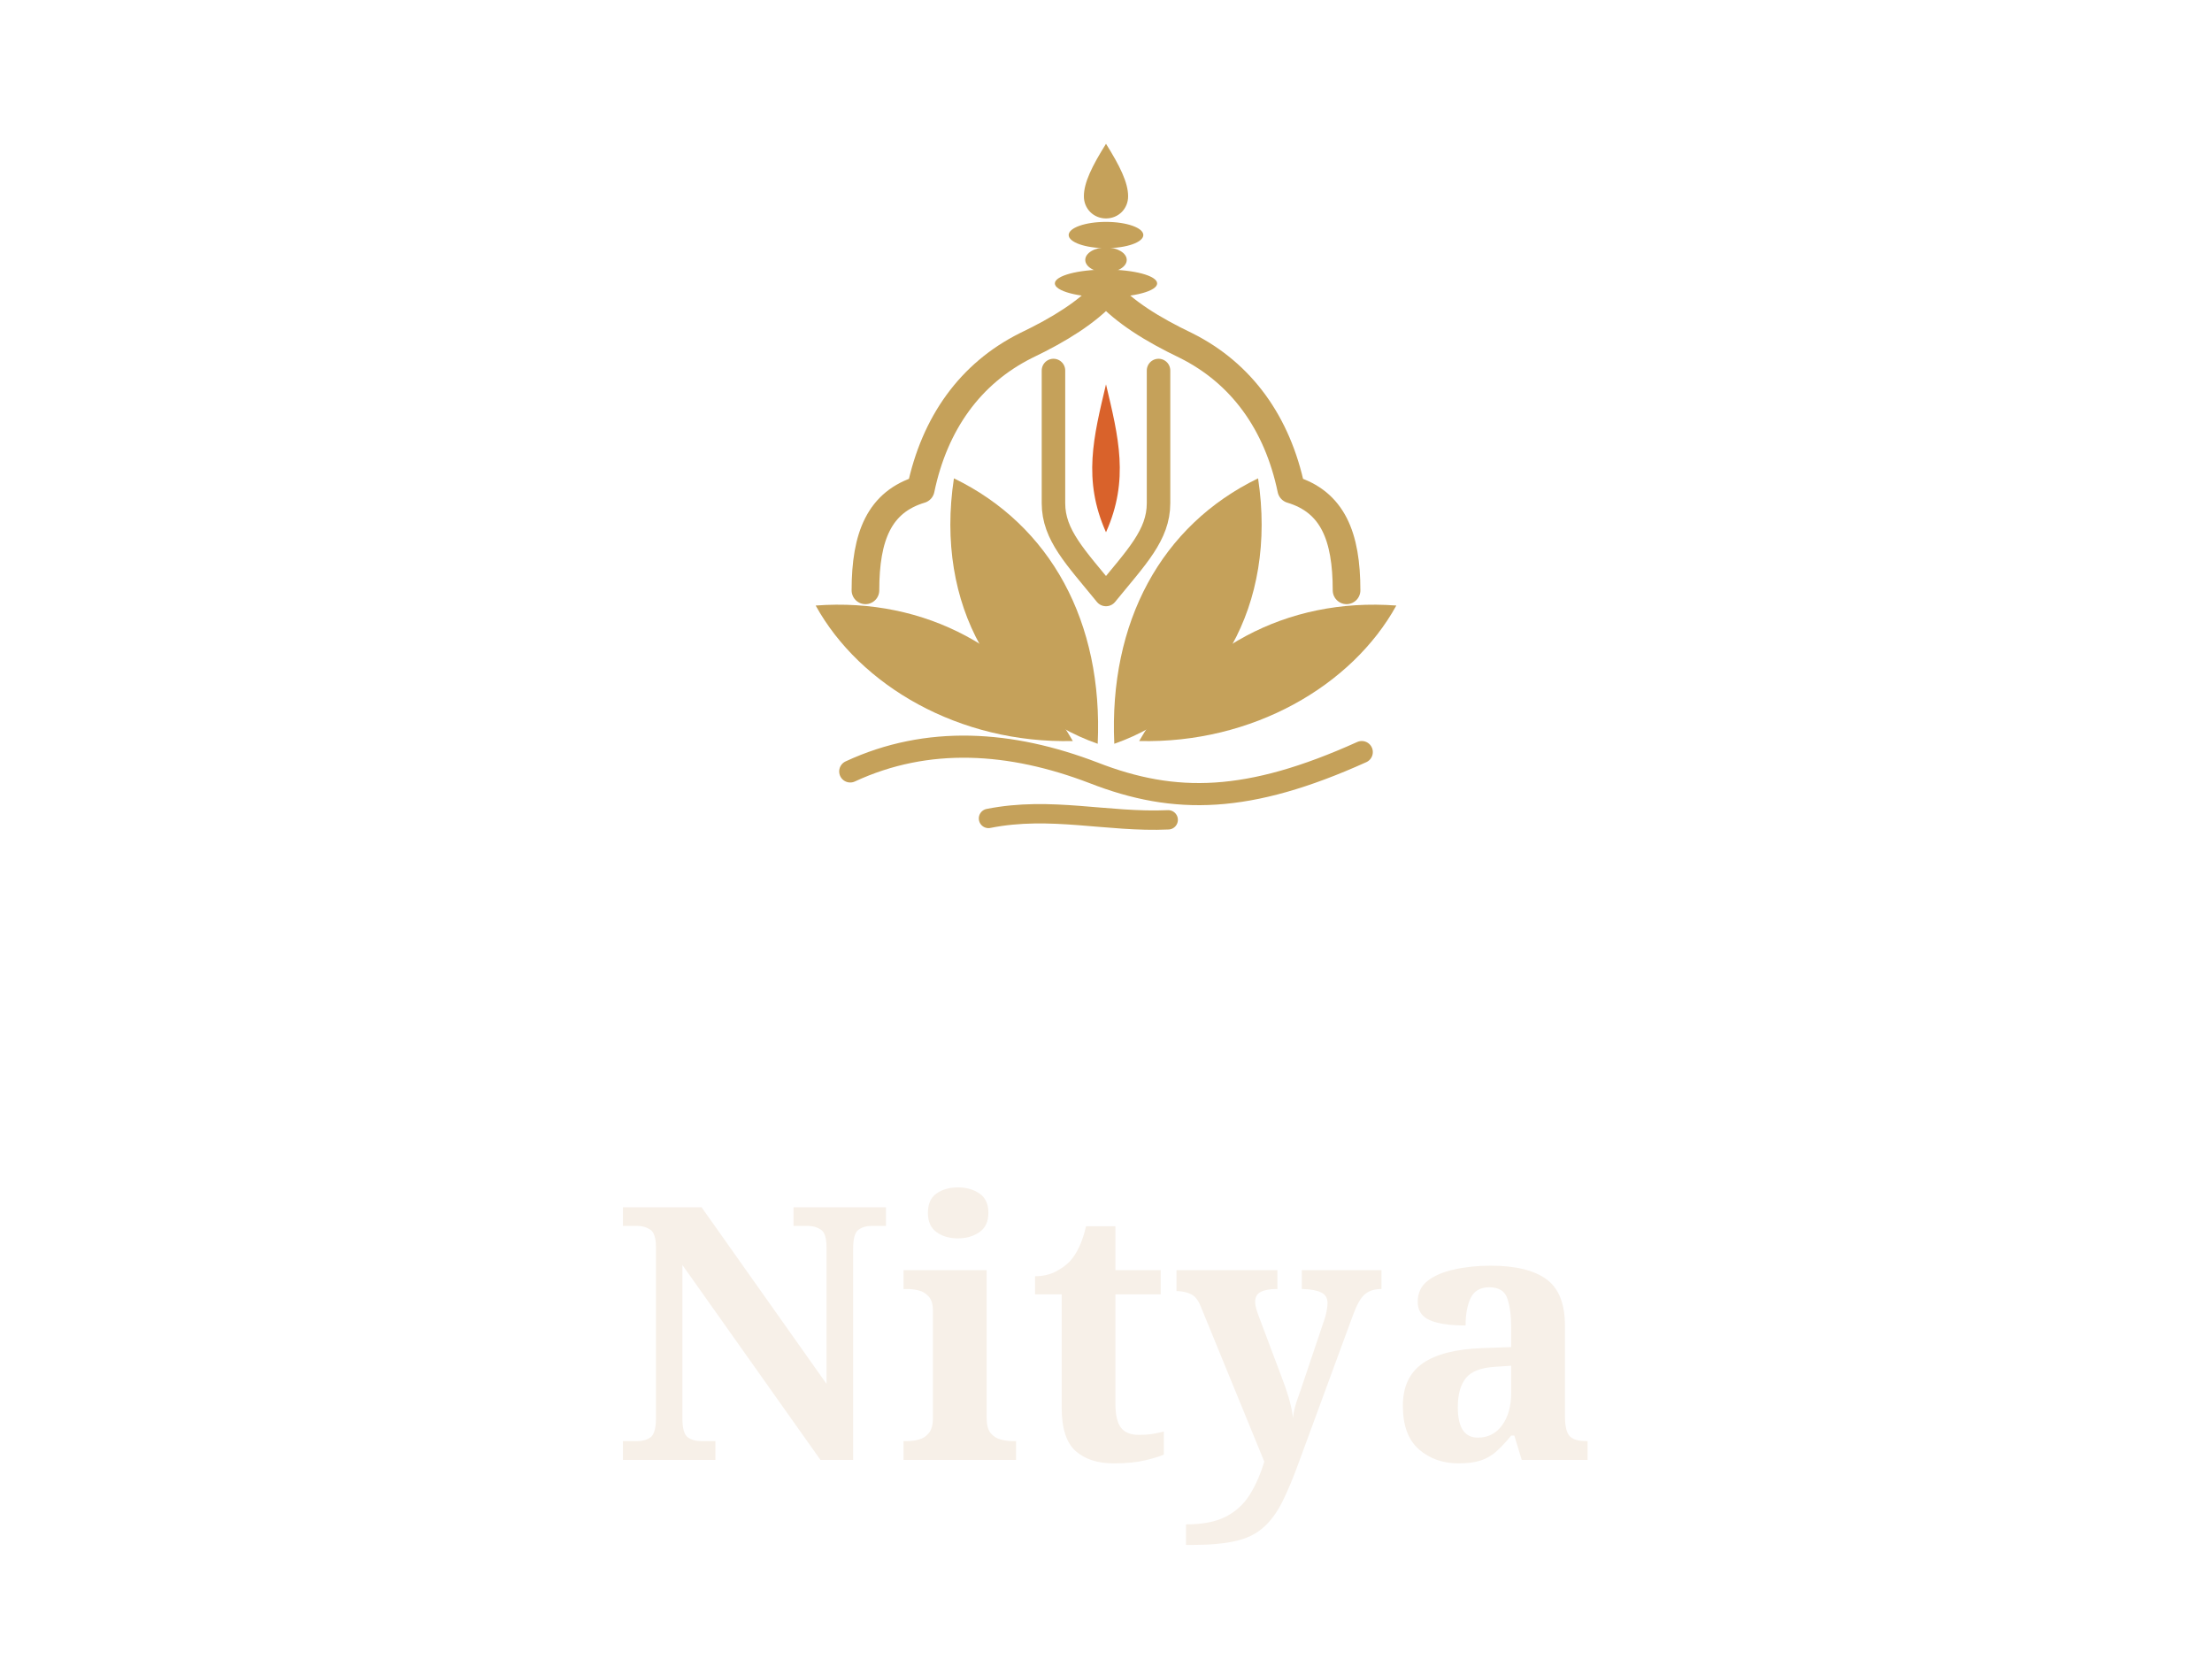
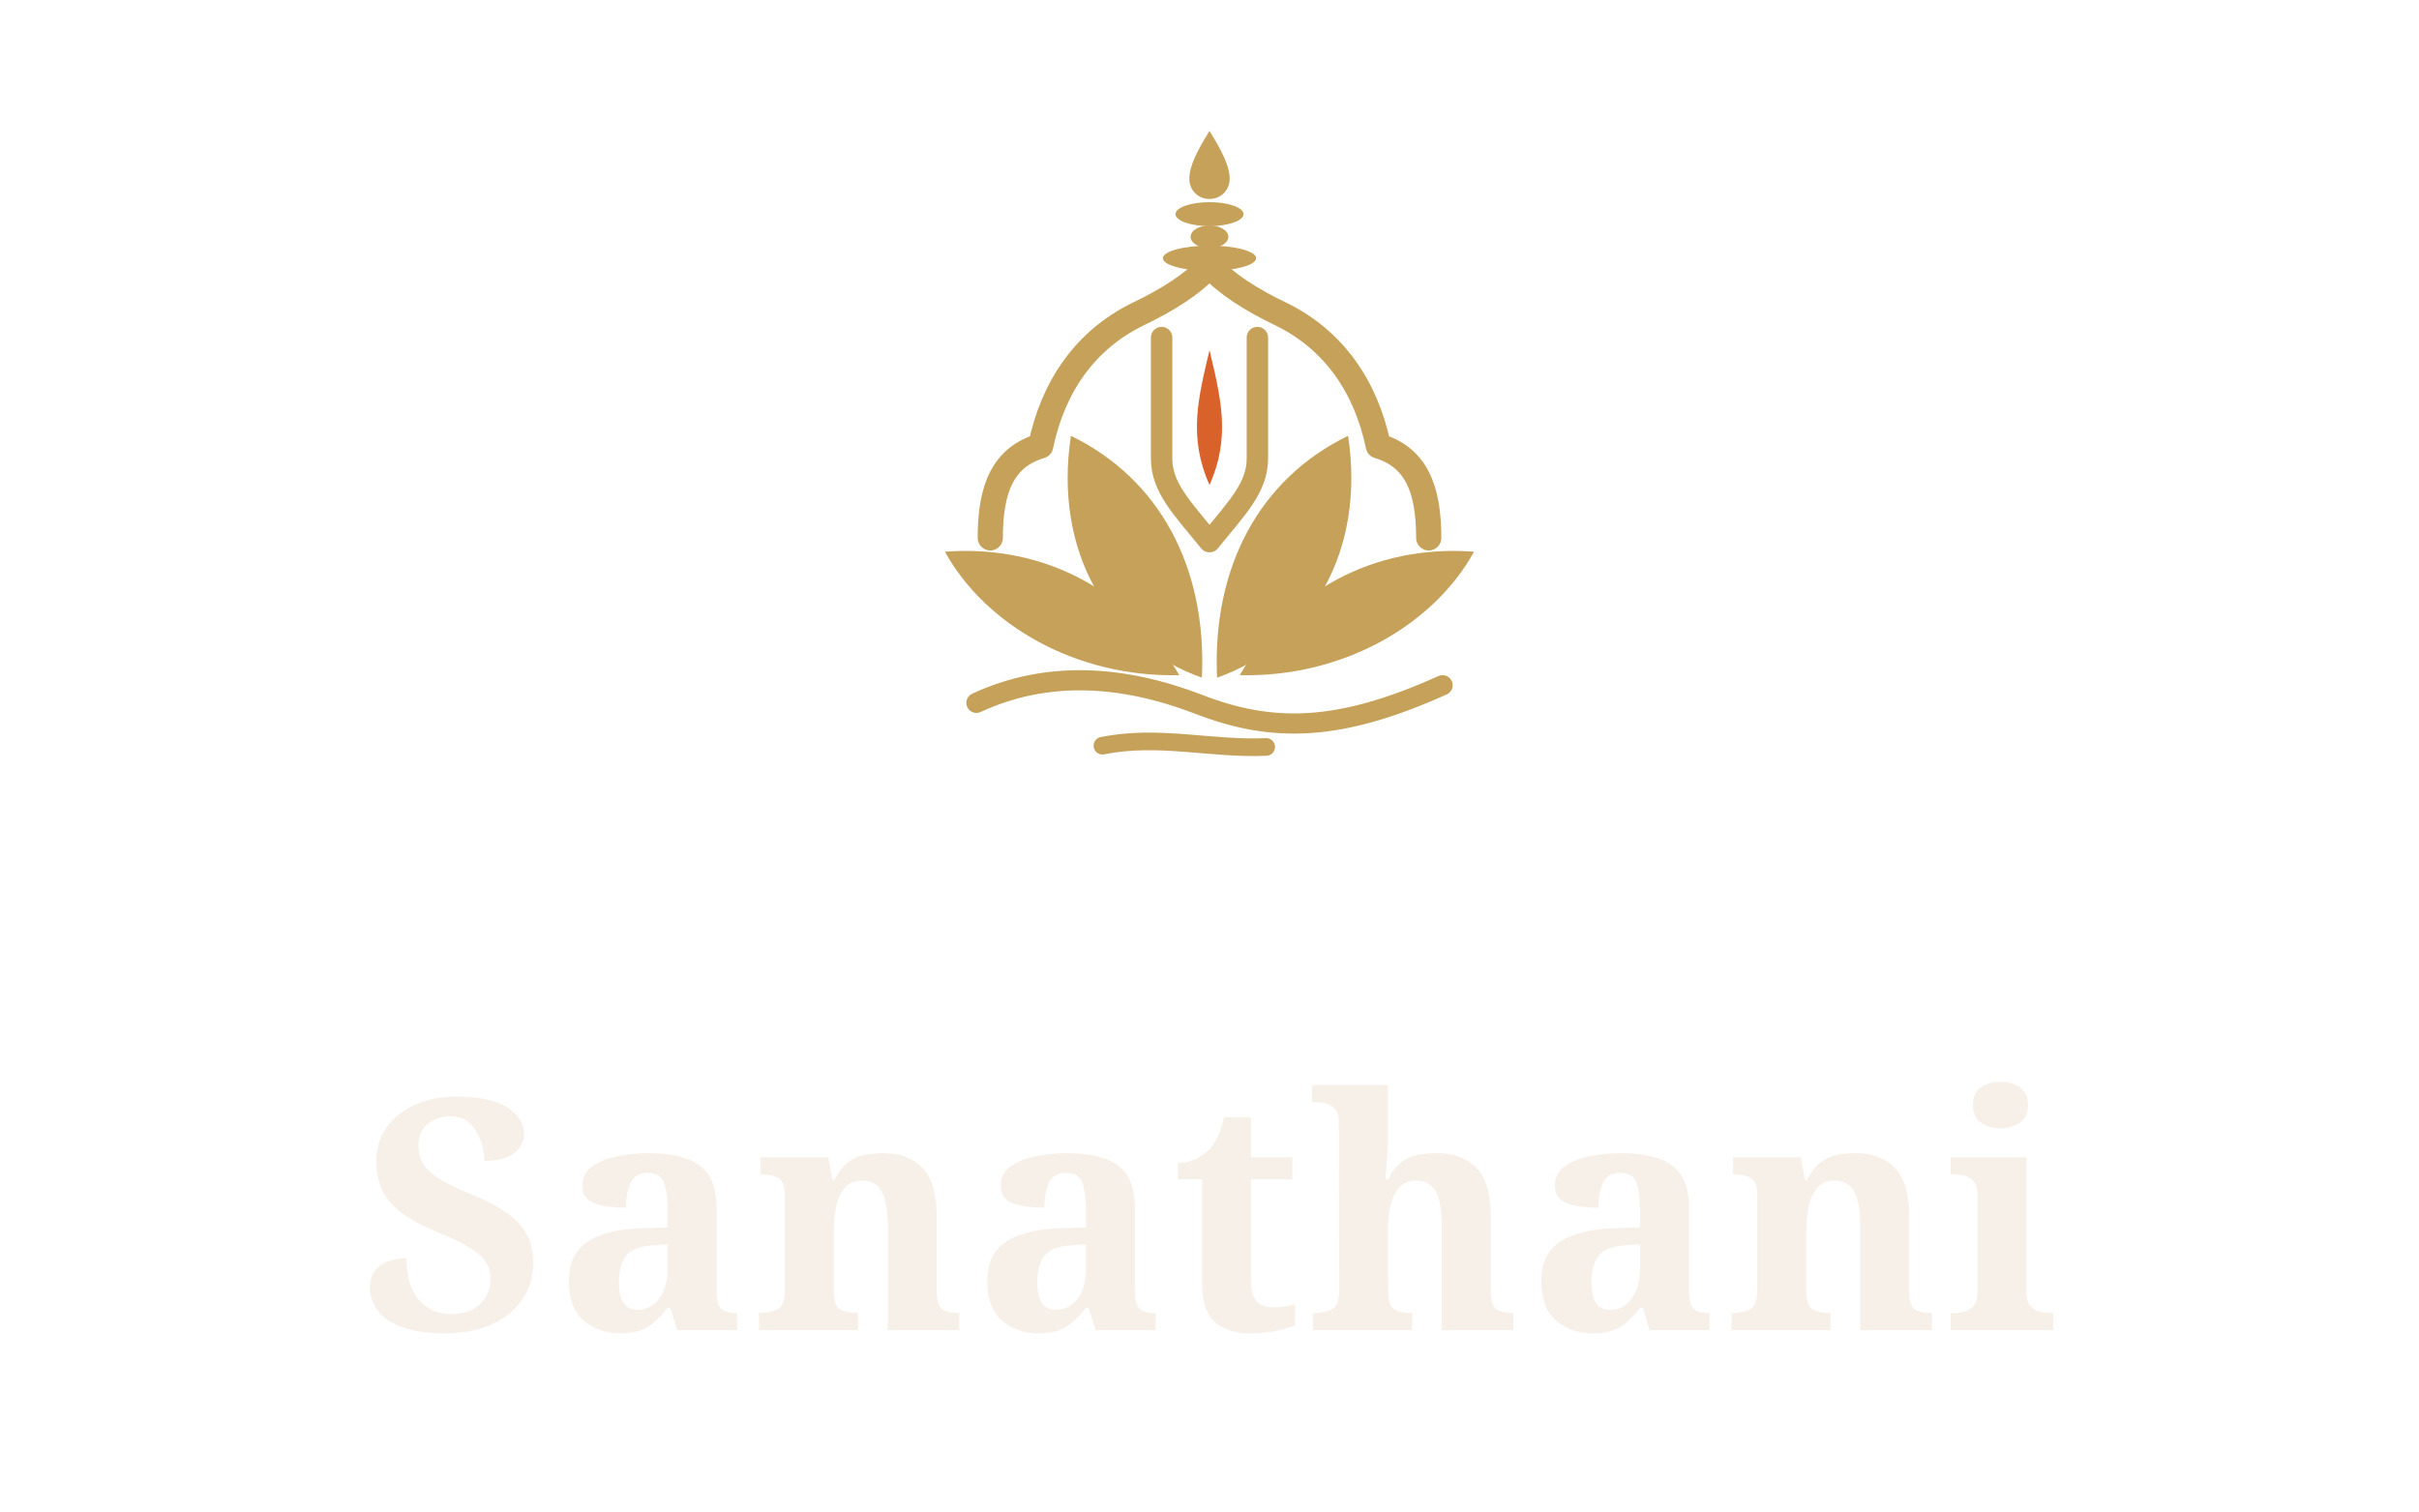
- <svg xmlns="http://www.w3.org/2000/svg" viewBox="0 0 200 150" role="img" aria-label="Nitya">
-   <g transform="translate(60 4) scale(1.25)">
+ <svg xmlns="http://www.w3.org/2000/svg" viewBox="0 0 240 150" role="img" aria-label="Sanathani">
+   <g transform="translate(80 4) scale(1.25)">
    <g fill="#C5A15A">
      <path d="M32 7.2c1 1.6 1.6 2.8 1.6 3.8 0 .9-.7 1.6-1.6 1.6s-1.6-.7-1.6-1.6c0-1 .6-2.2 1.6-3.8z" />
      <ellipse cx="32" cy="13.8" rx="2.7" ry="0.95" />
      <ellipse cx="32" cy="15.6" rx="1.5" ry="0.9" />
      <ellipse cx="32" cy="17.3" rx="3.7" ry="1" />
    </g>
    <g fill="none" stroke="#C5A15A" stroke-linecap="round" stroke-linejoin="round">
      <path stroke-width="2" d="M14.6 39.5c0-3.9 1-6.4 4-7.3 1-4.8 3.6-8.4 7.6-10.4 2.5-1.2 4.4-2.4 5.8-3.9 1.4 1.5 3.3 2.7 5.8 3.9 4 2 6.6 5.6 7.6 10.4 3 .9 4 3.4 4 7.3" />
      <path stroke-width="1.7" d="M28.2 23.6v9.6c0 2.3 1.6 3.9 3.8 6.6 2.2-2.7 3.8-4.3 3.8-6.6v-9.6" />
      <path stroke-width="1.6" d="M13.5 52.6c5.6-2.6 11.6-2.2 17.6.1 5.9 2.3 11.2 2.2 19.4-1.5" />
      <path stroke-width="1.4" d="M23.5 56c4.5-.9 8.6.3 13 .1" />
    </g>
    <path d="M32 24.6c.9 3.8 1.7 6.9 0 10.7-1.7-3.8-.9-6.9 0-10.7z" fill="#D9622B" />
    <g fill="#C5A15A">
      <path d="M31.4 50.6C24 48 19.6 40.6 21 31.4c7 3.4 10.8 10.4 10.4 19.2z" />
      <path d="M32.6 50.6C40 48 44.4 40.6 43 31.4c-7 3.4-10.8 10.4-10.4 19.2z" />
      <path d="M29.6 50.4C21.4 50.6 14.2 46.4 11 40.6c8 -.6 14.8 3.2 18.6 9.8z" />
      <path d="M34.4 50.4c8.2.2 15.4-4 18.6-9.8-8-.6-14.8 3.2-18.6 9.8z" />
    </g>
  </g>
-   <text x="100" y="132" font-family="'Noto Serif', Georgia, 'Times New Roman', serif" font-size="32" font-weight="600" letter-spacing="0.5" fill="#F7F0E8" text-anchor="middle">Nitya</text>
+   <text x="120" y="132" font-family="'Noto Serif', Georgia, 'Times New Roman', serif" font-size="32" font-weight="600" letter-spacing="0.5" fill="#F7F0E8" text-anchor="middle">Sanathani</text>
</svg>
